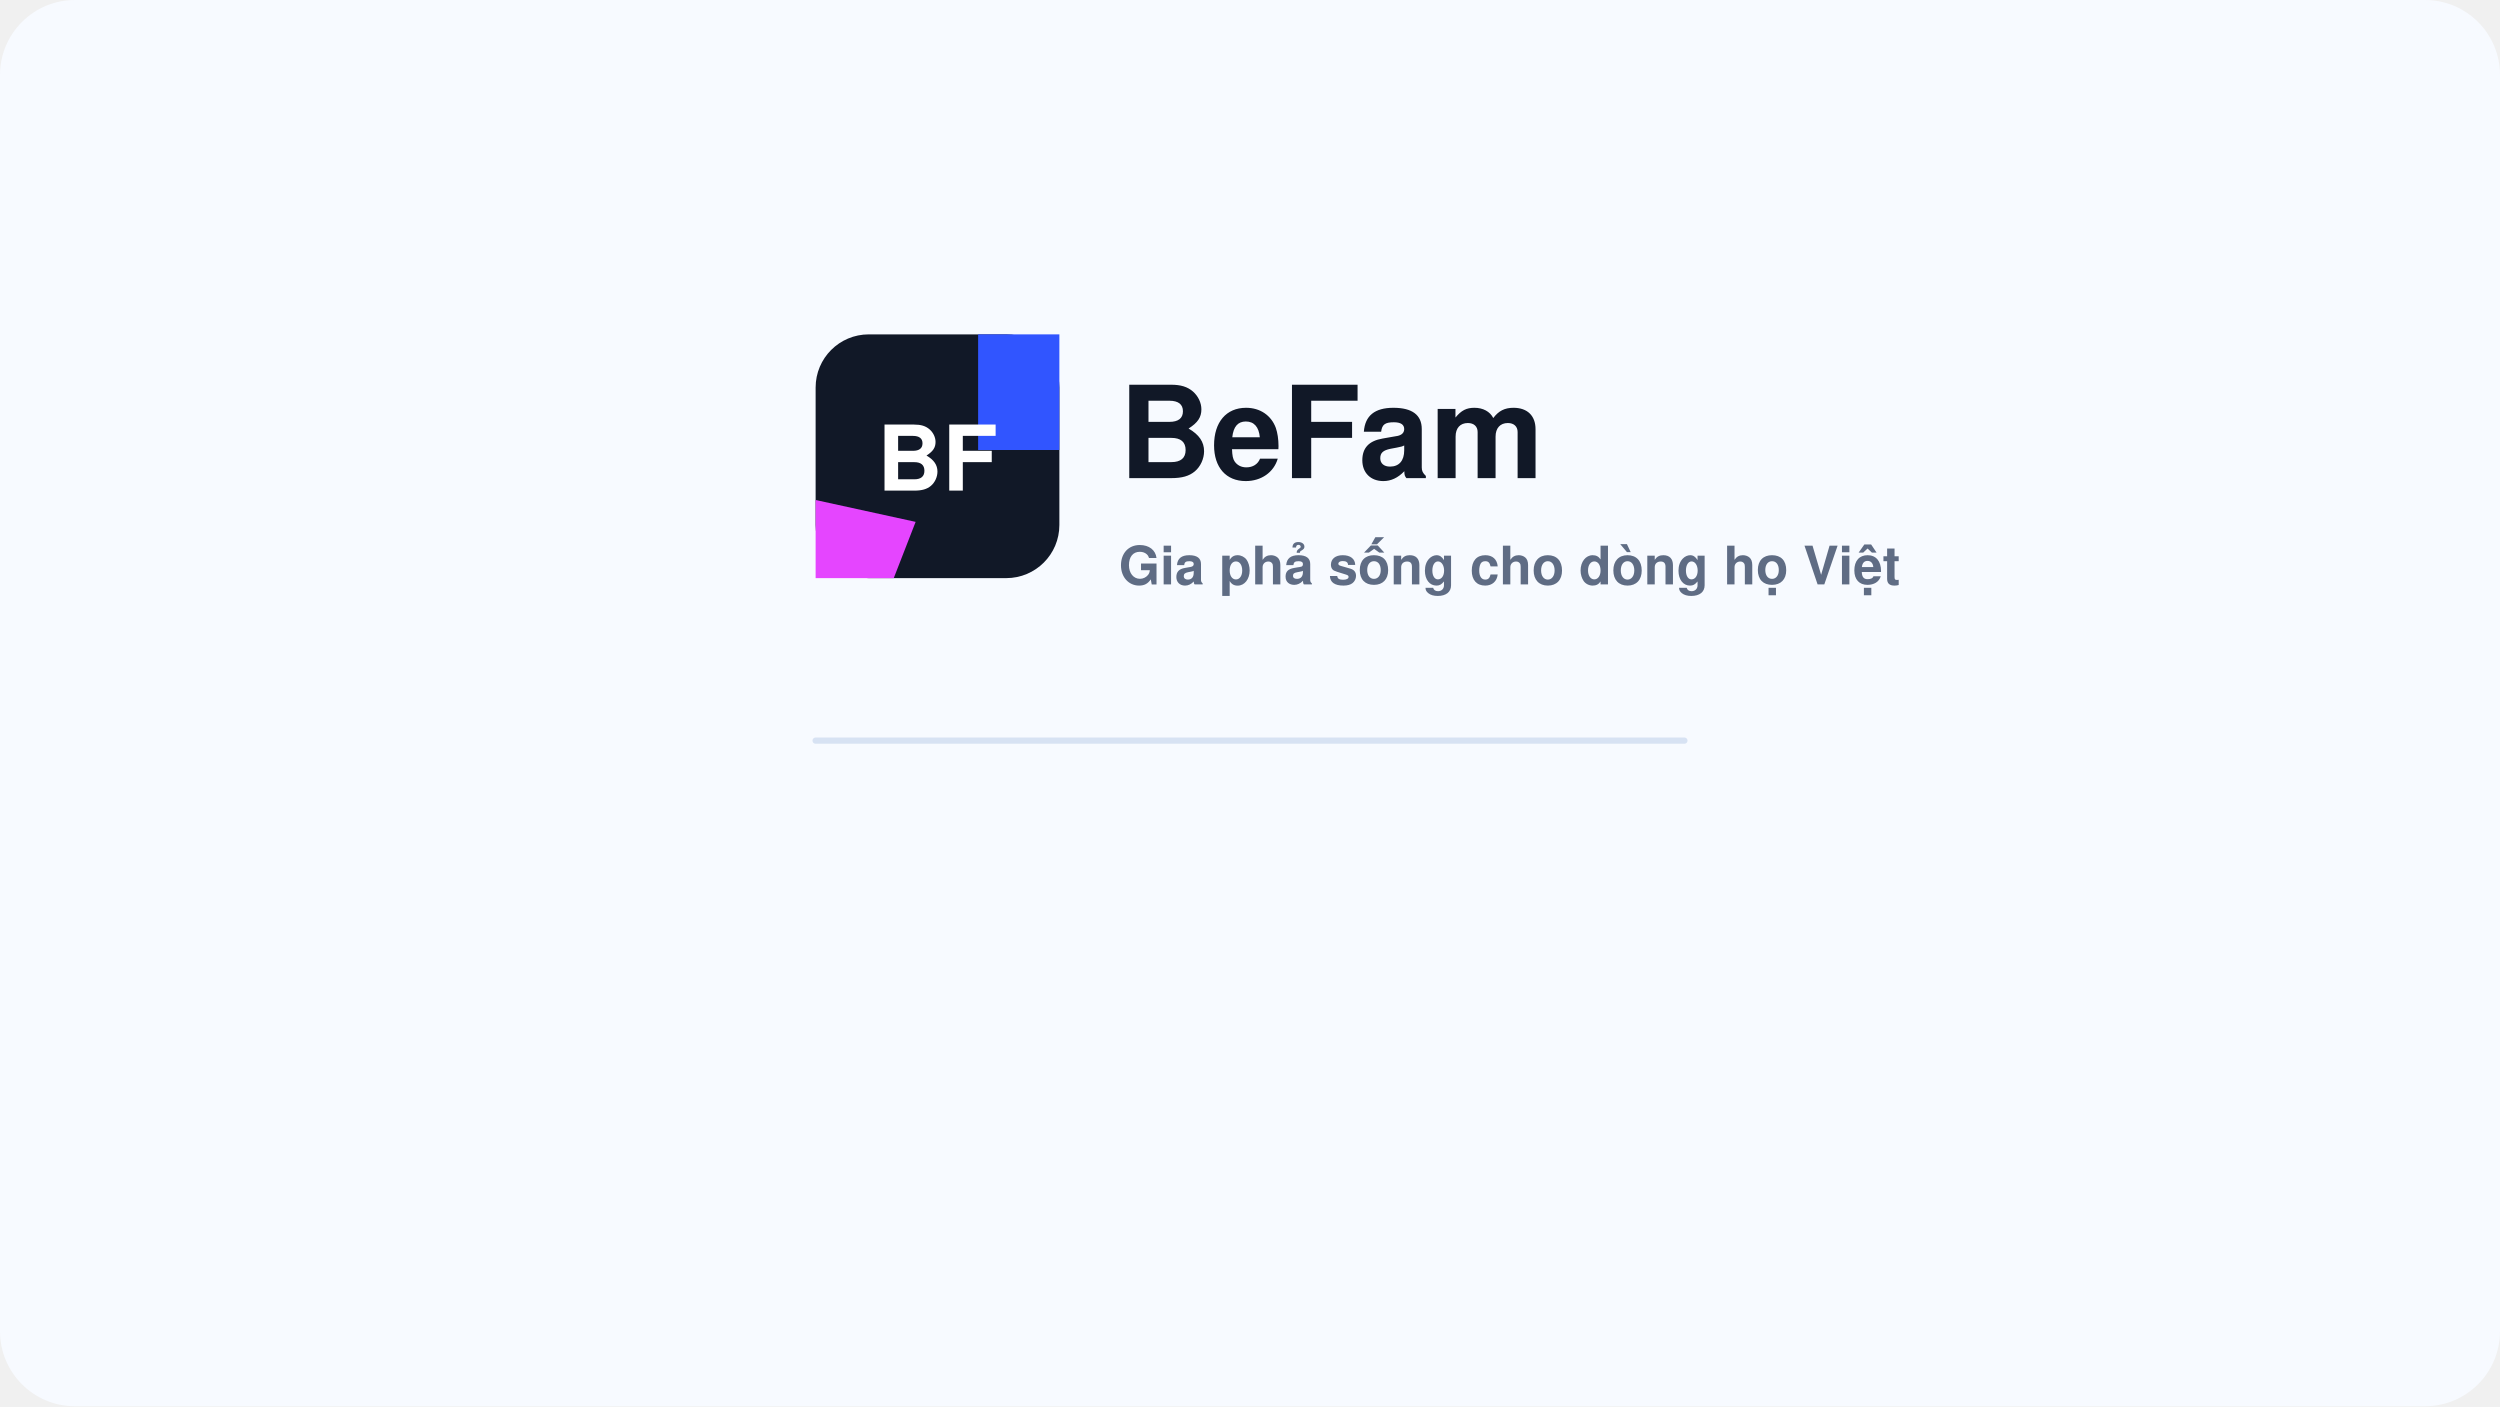
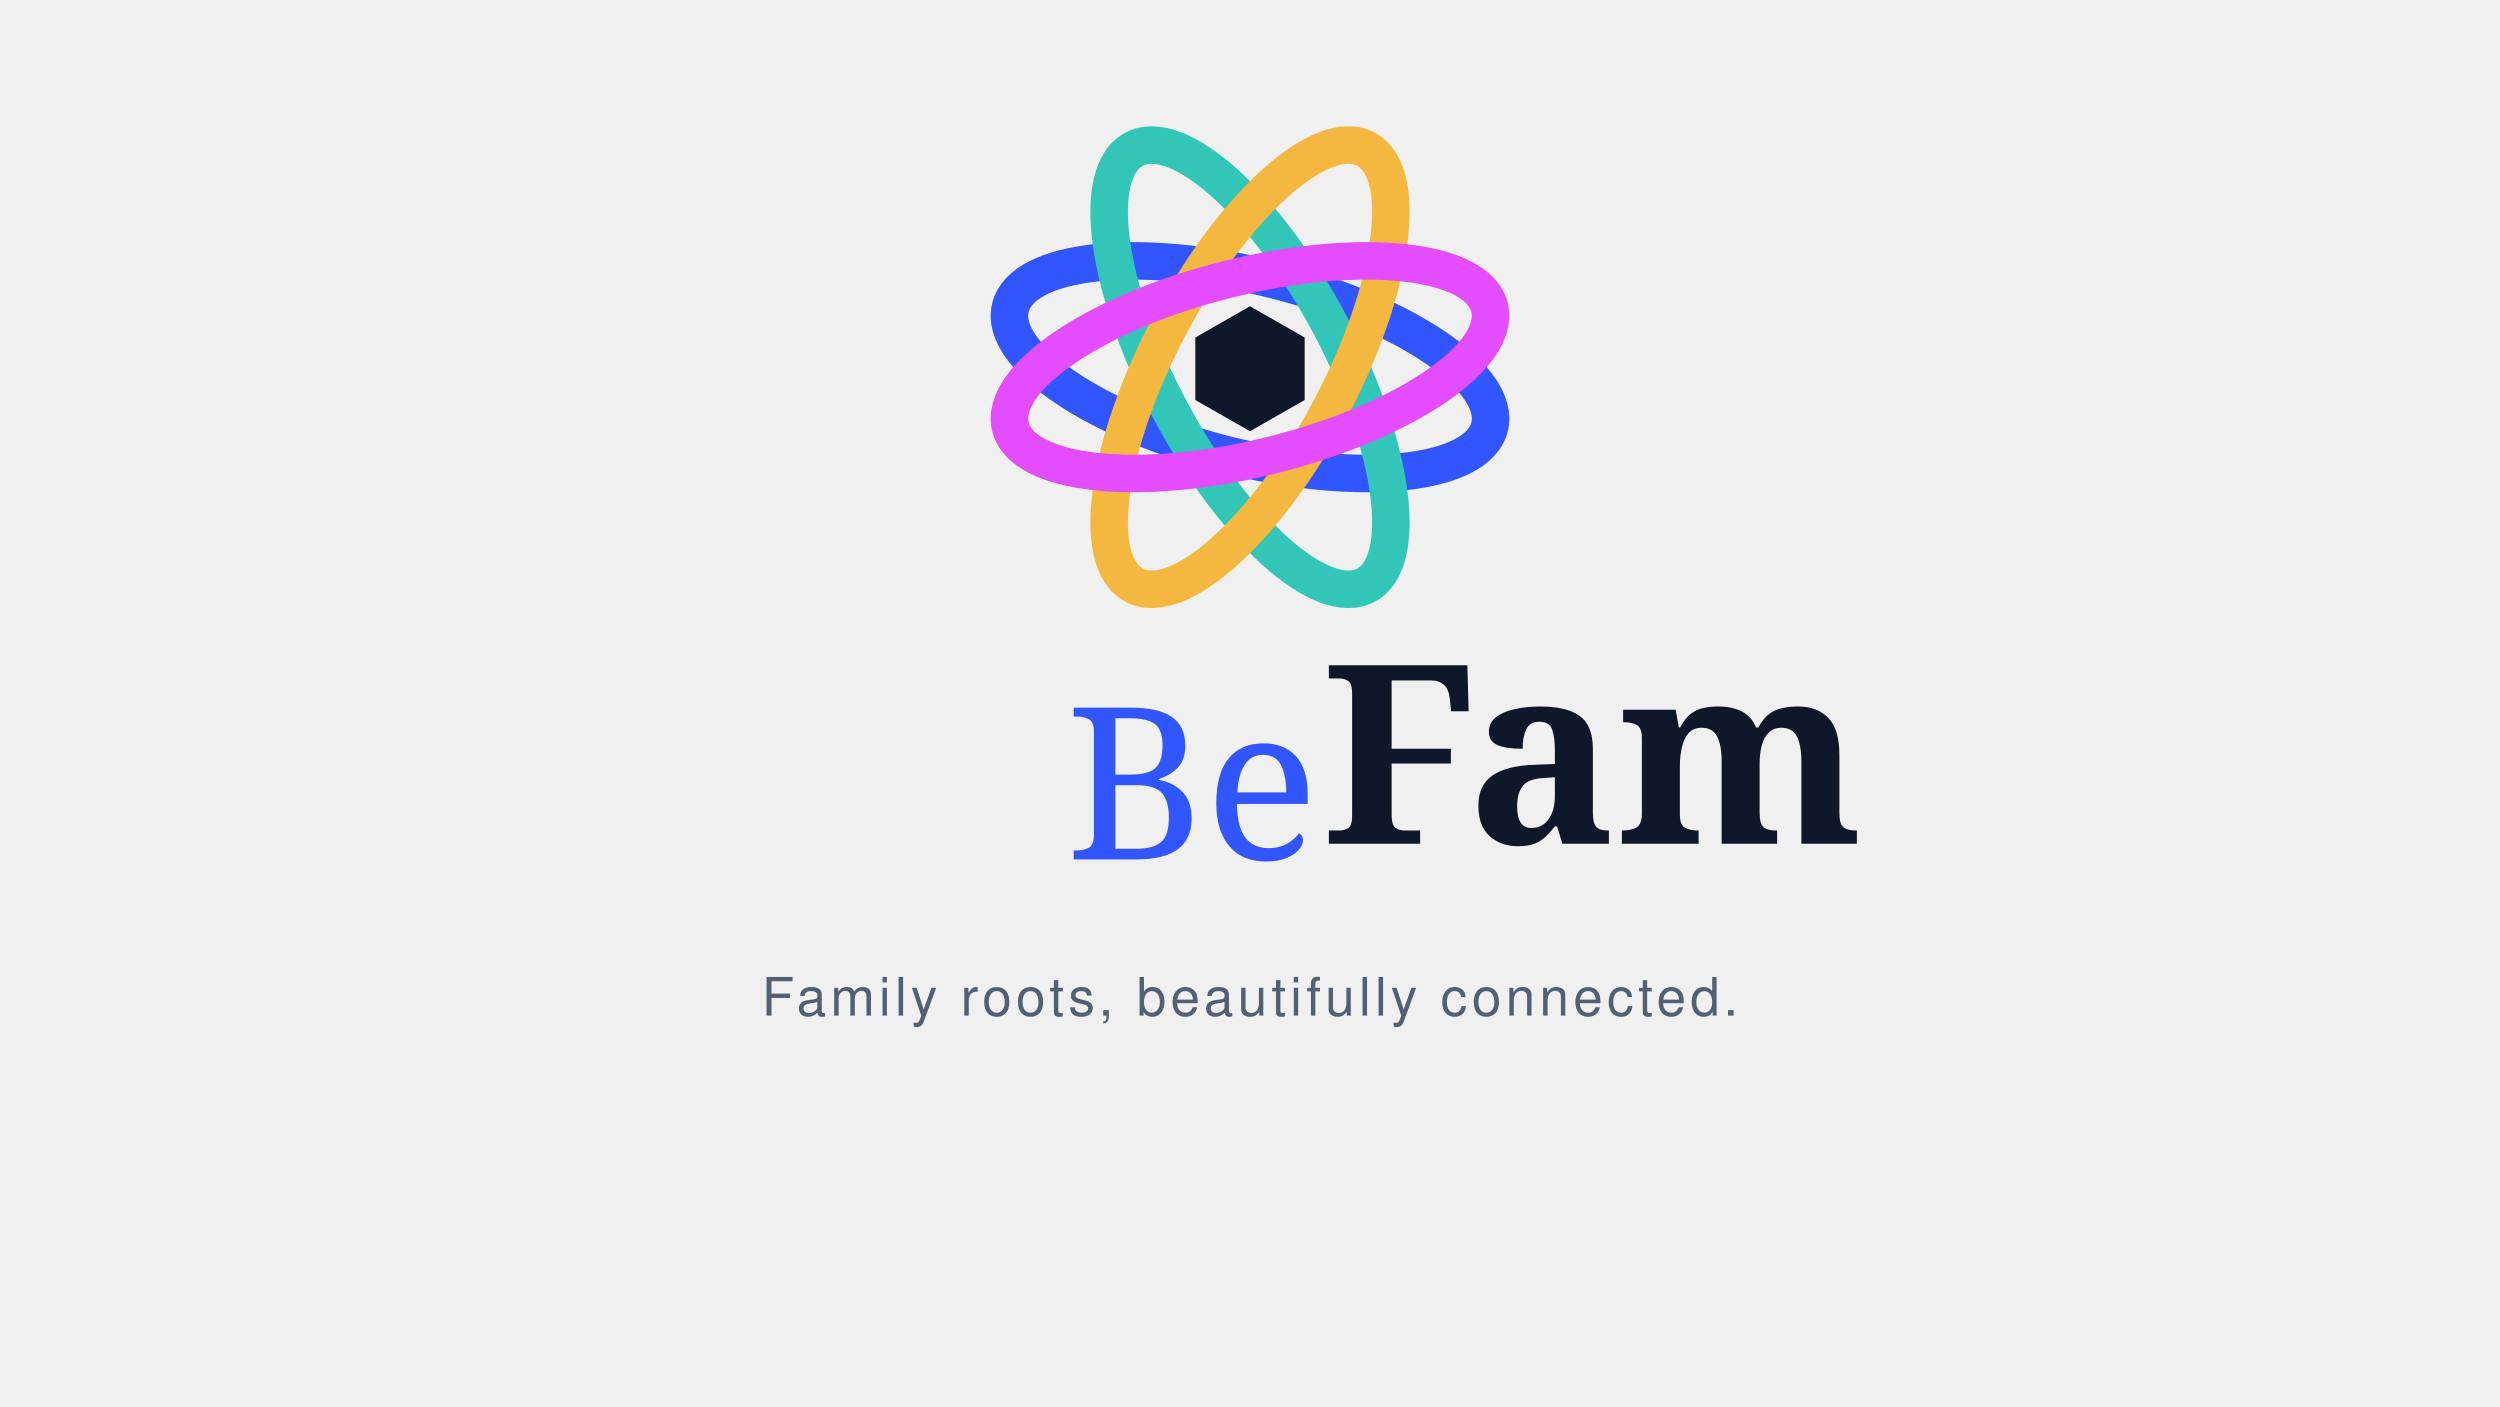
- <svg xmlns="http://www.w3.org/2000/svg" width="1600" height="900" viewBox="0 0 1600 900">
-   <rect width="1600" height="900" rx="48" fill="#F7FAFF" />
-   <g transform="translate(522 214)">
-     <rect width="156" height="156" rx="34" fill="#111827" />
-     <path d="M104 0h52v74h-52z" fill="#3155FF" />
-     <path d="M0 106l64 14-14 36H0z" fill="#E545FF" />
-     <text x="78" y="100" text-anchor="middle" font-family="Avenir Next, Helvetica, Arial, sans-serif" font-size="58" font-weight="800" fill="#FFFFFF">BF</text>
+ <svg xmlns="http://www.w3.org/2000/svg" width="3840" height="2160" viewBox="0 0 1600 900">
+   <g transform="rotate(14 800 235)">
+     <ellipse cx="800" cy="235" rx="158" ry="58" fill="none" stroke="#3155FF" stroke-width="24" />
  </g>
-   <text x="716" y="306" font-family="Avenir Next, Helvetica, Arial, sans-serif" font-size="82" font-weight="800" fill="#111827">BeFam</text>
-   <text x="716" y="374" font-family="Avenir Next, Helvetica, Arial, sans-serif" font-size="34" font-weight="600" fill="#5F6C84">Gia phả sống cho dòng họ Việt</text>
-   <path d="M522 474h556" stroke="#D7E2F3" stroke-width="4" stroke-linecap="round" />
+   <g transform="rotate(62 800 235)">
+     <ellipse cx="800" cy="235" rx="158" ry="58" fill="none" stroke="#32C6B8" stroke-width="24" />
+   </g>
+   <g transform="rotate(118 800 235)">
+     <ellipse cx="800" cy="235" rx="158" ry="58" fill="none" stroke="#F4B740" stroke-width="24" />
+   </g>
+   <g transform="rotate(166 800 235)">
+     <ellipse cx="800" cy="235" rx="158" ry="58" fill="none" stroke="#E34CFF" stroke-width="24" />
+   </g>
+   <polygon points="800,196 835,216 835,256 800,276 765,256 765,216" fill="#0F172A" />
+   <text x="682" y="550" font-family="New York, Georgia, serif" font-size="136" fill="#3155FF">Be</text>
+   <text x="846" y="540" font-family="New York, Georgia, serif" font-size="160" font-weight="700" fill="#0F172A">Fam</text>
+   <text x="800" y="650" font-family="Avenir Next, Helvetica, sans-serif" font-size="34" fill="#526076" text-anchor="middle" letter-spacing="0.08em">Family roots, beautifully connected.</text>
</svg>
